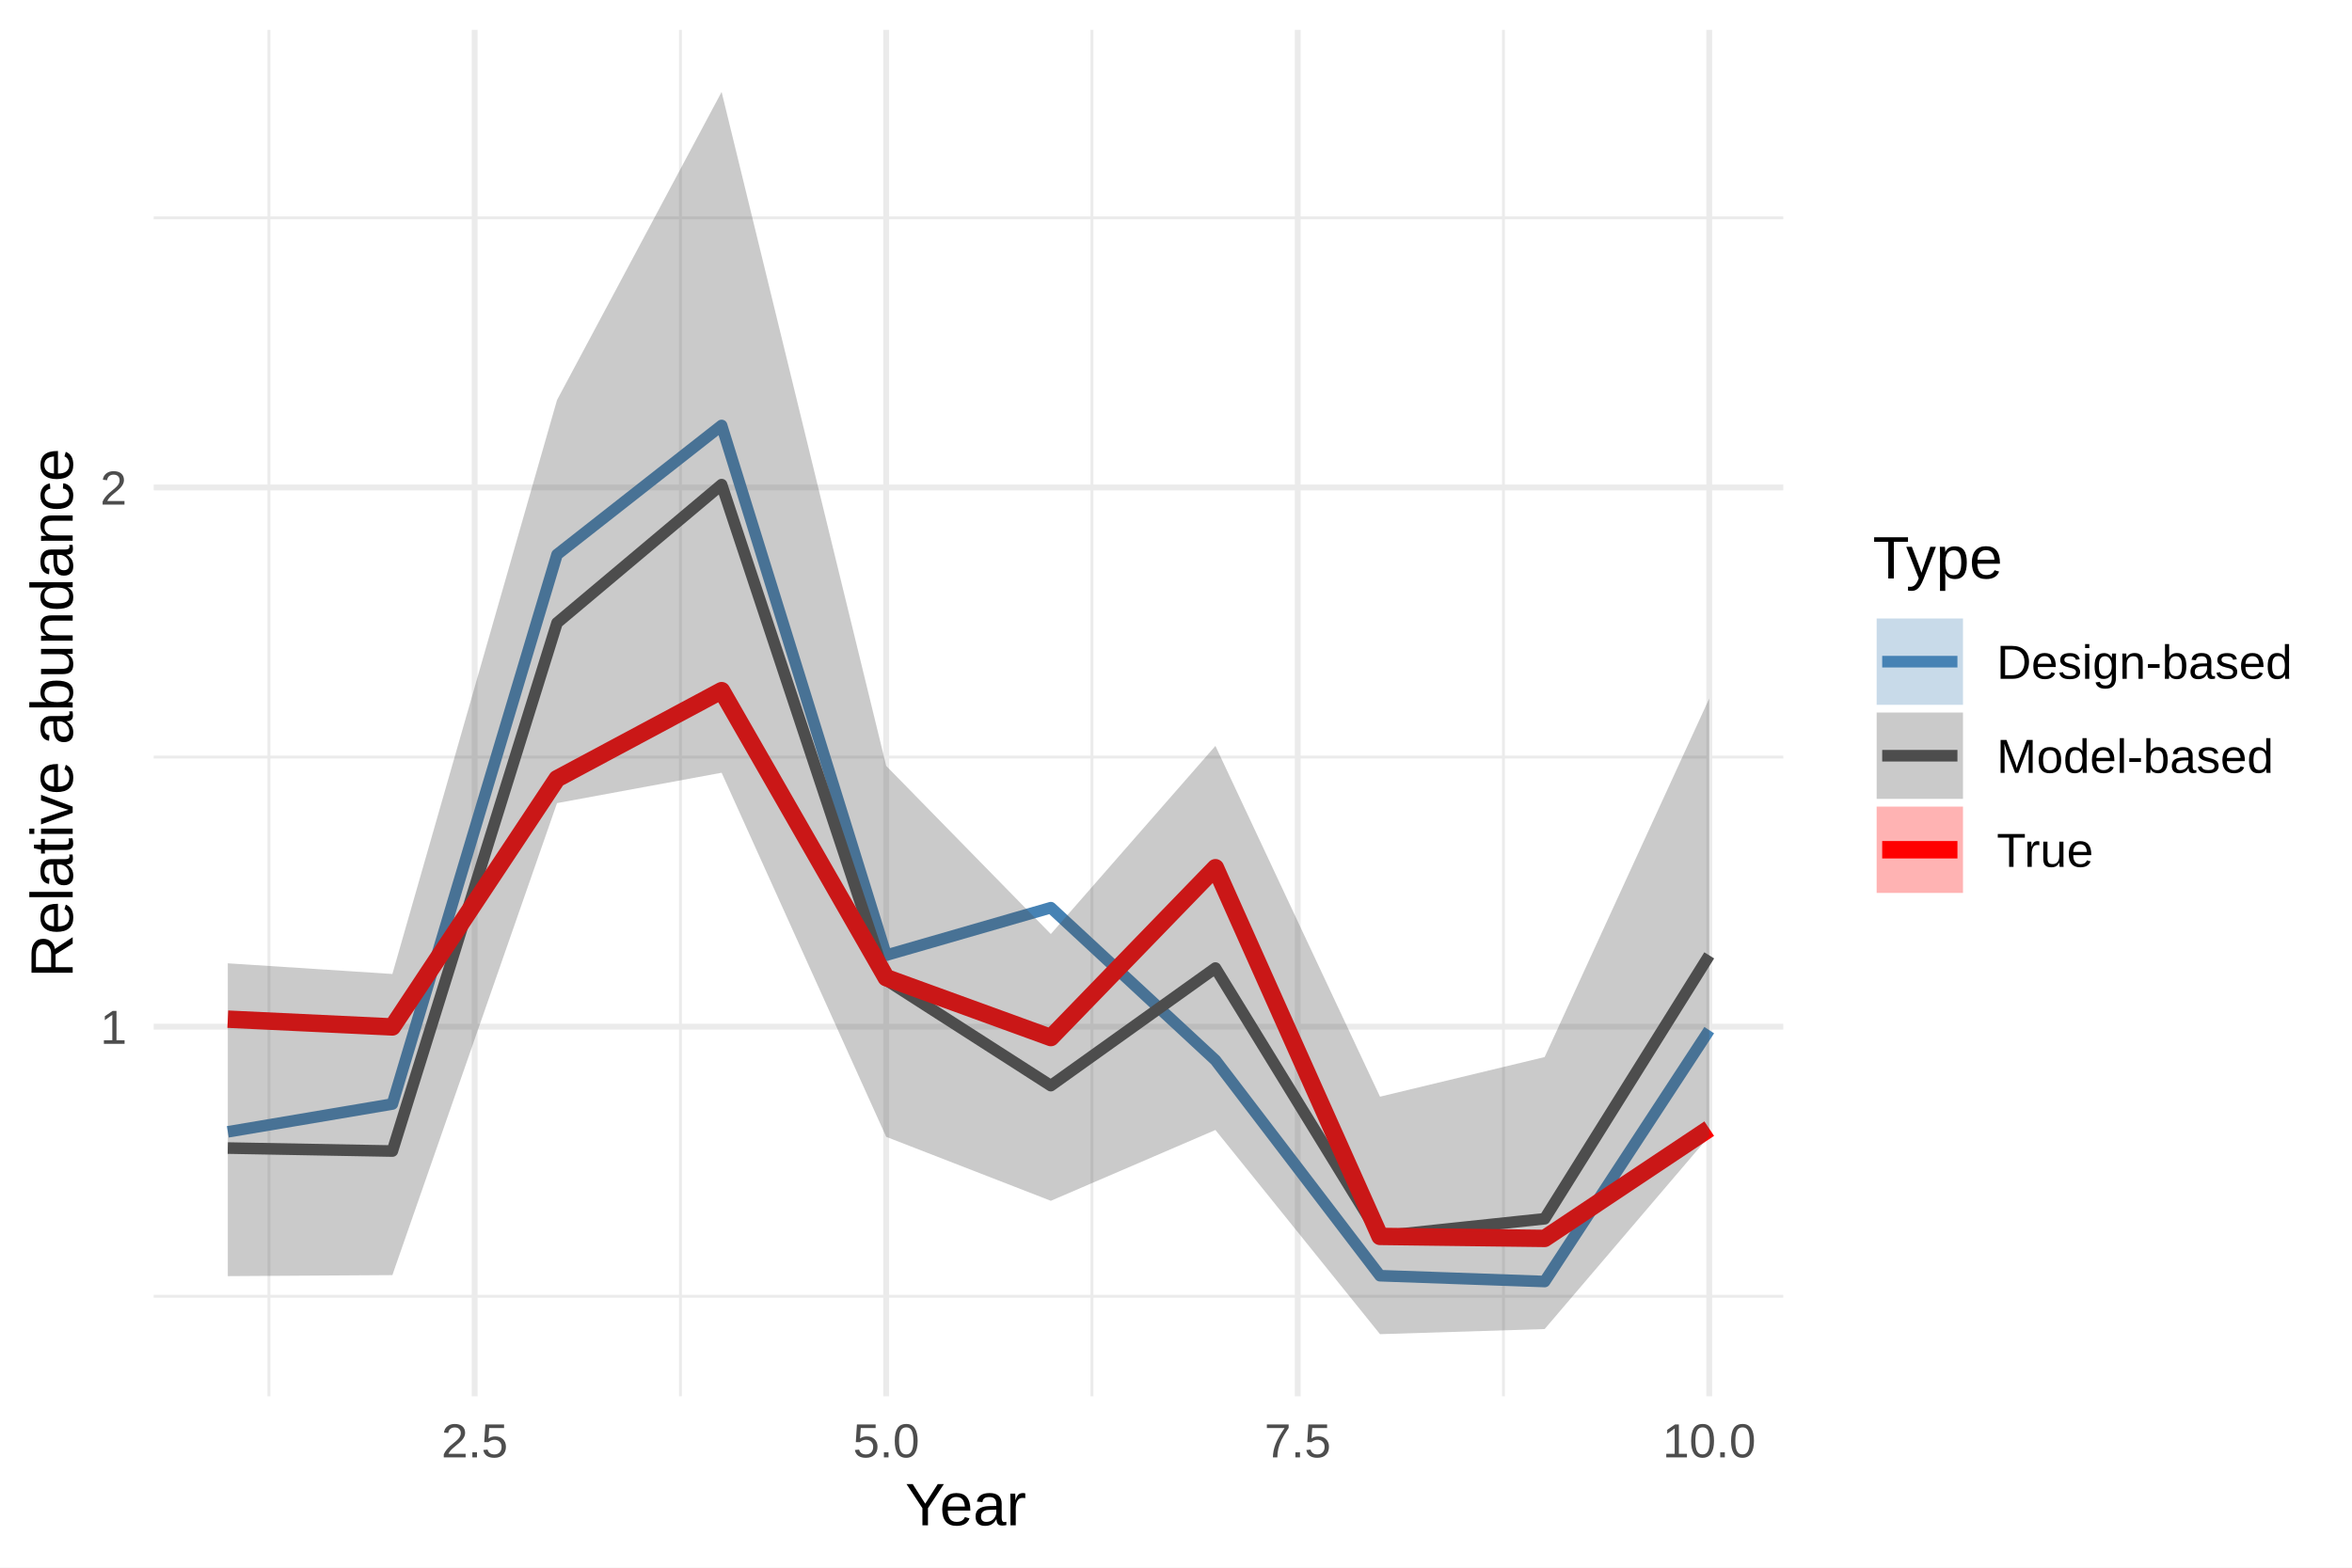
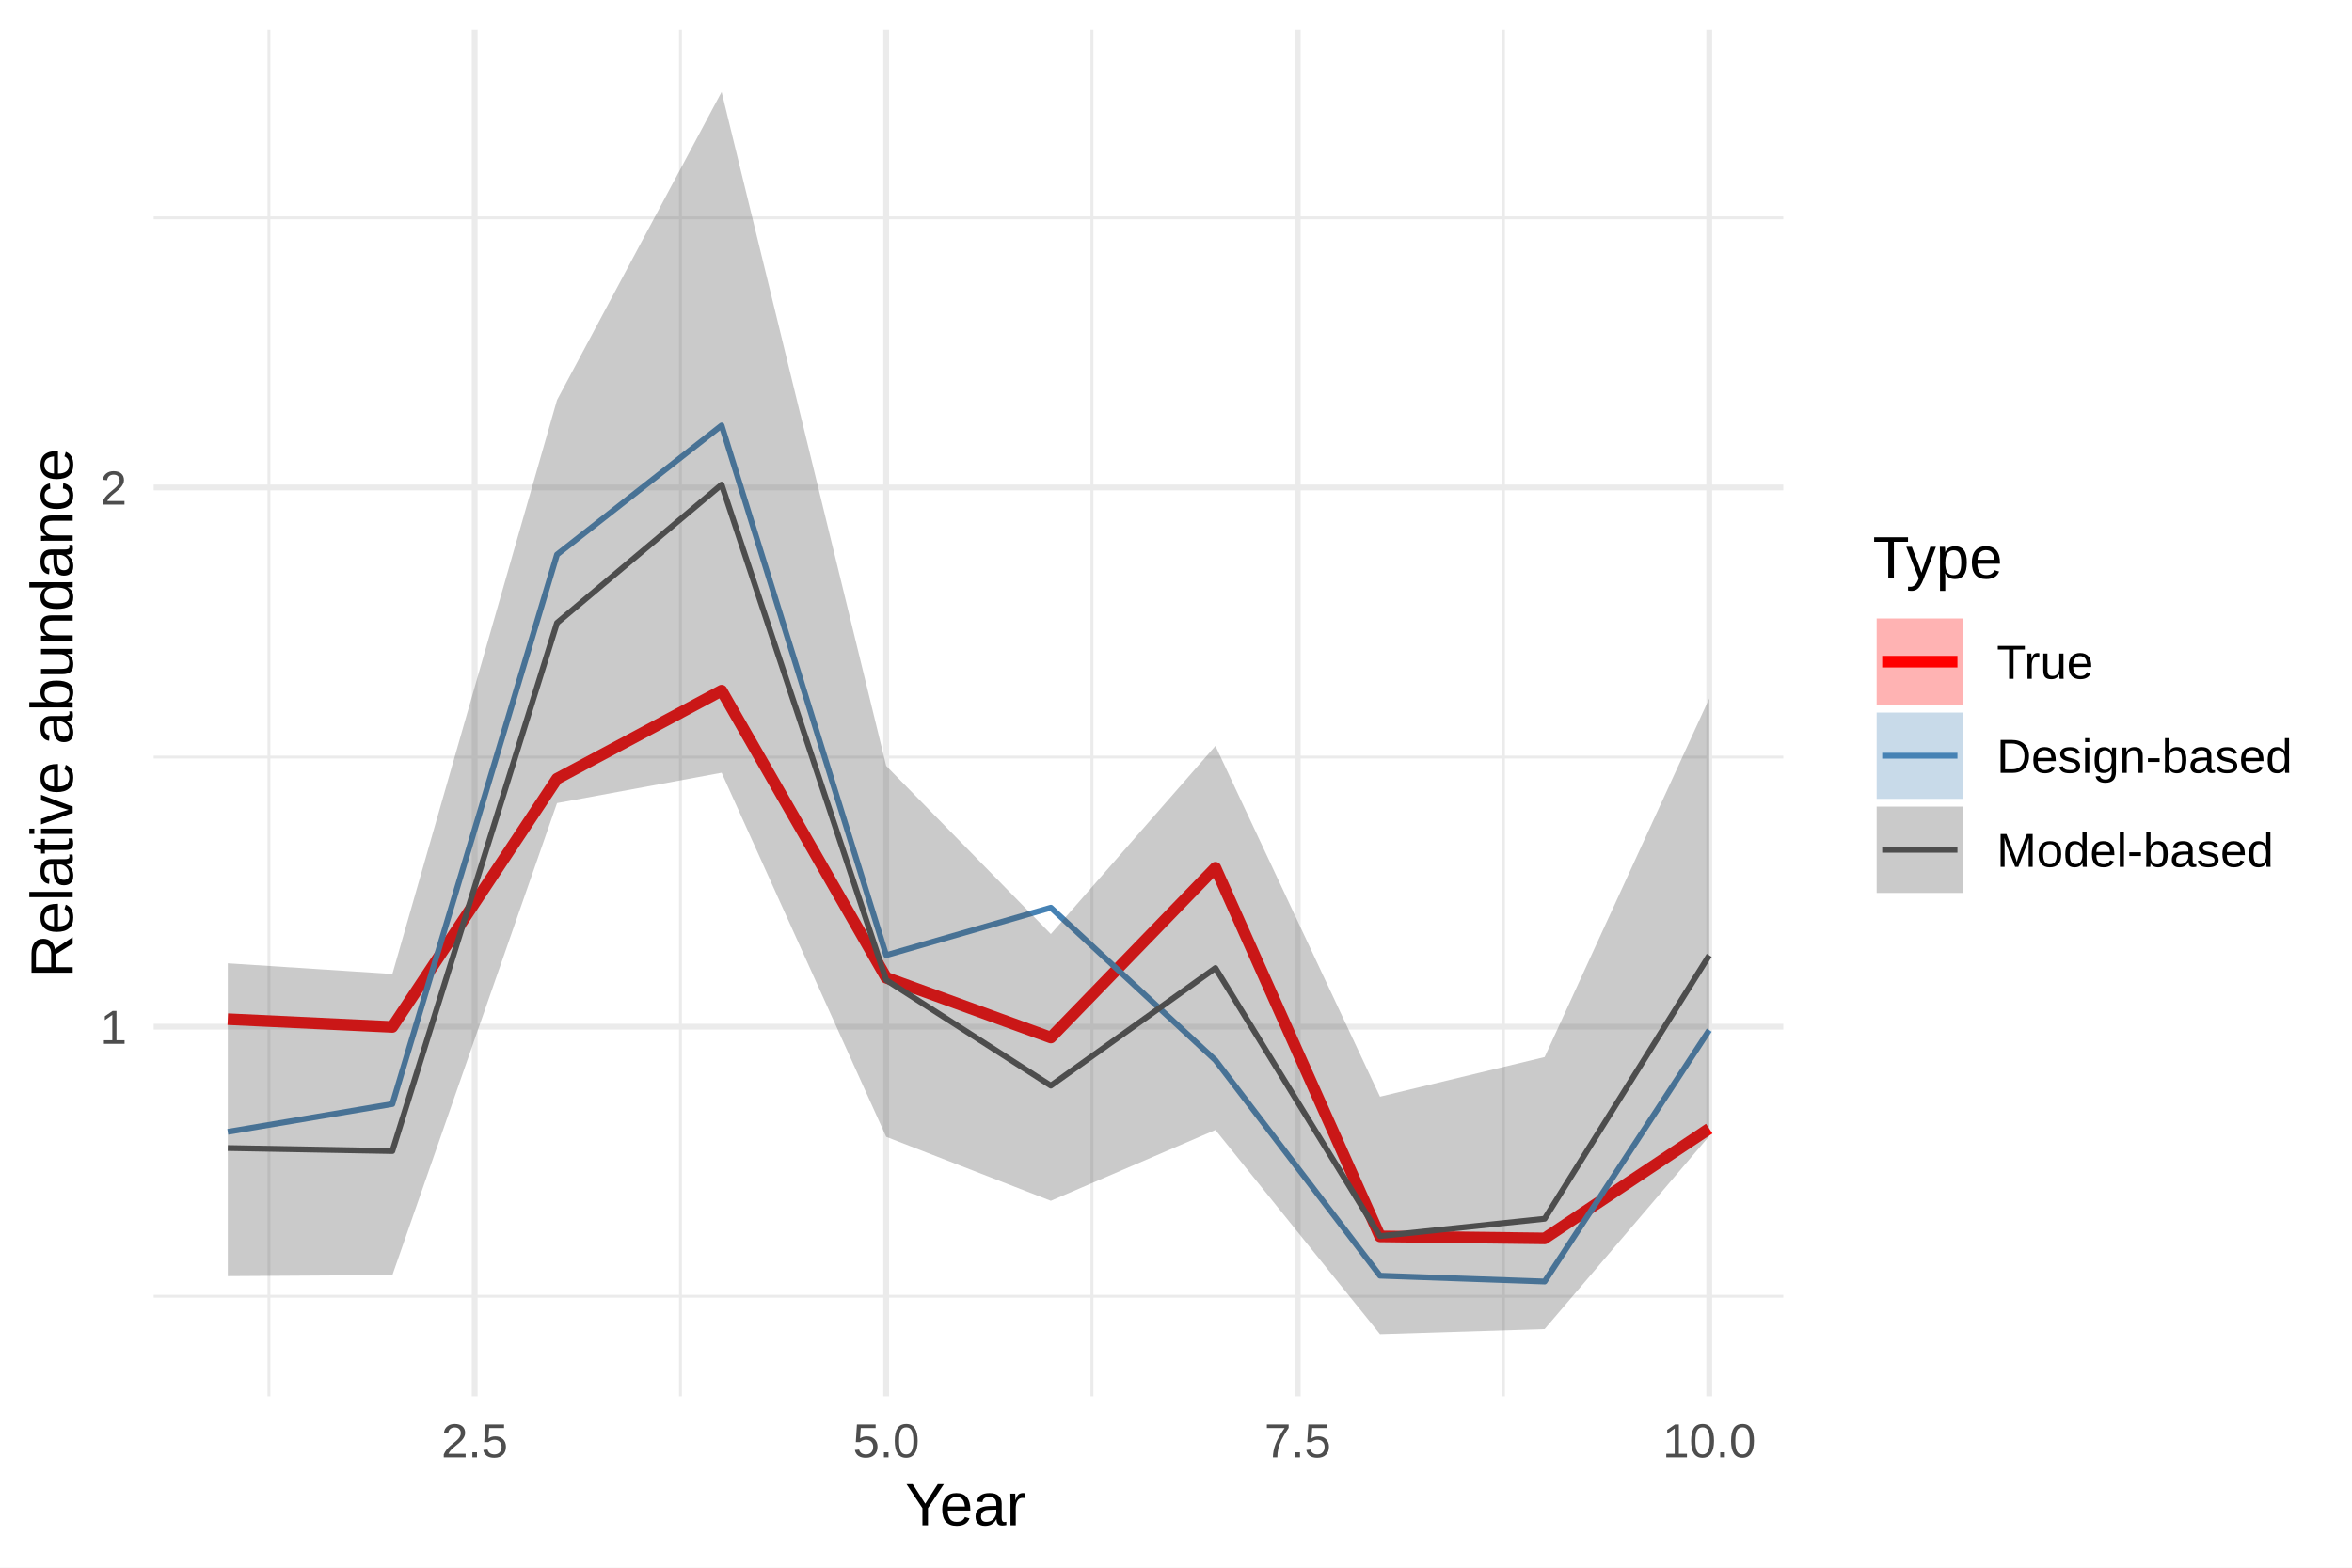
<svg xmlns="http://www.w3.org/2000/svg" viewBox="0 0 432.00 288.00">
  <defs>
    <style type="text/css">
    line, polyline, polygon, path, rect, circle {
      fill: none;
      stroke: #000000;
      stroke-linecap: round;
      stroke-linejoin: round;
      stroke-miterlimit: 10.00;
    }
  </style>
  </defs>
  <rect width="100%" height="100%" style="stroke: none; fill: #FFFFFF;" />
  <defs>
    <clipPath id="cpMjguMjN8MzI3LjU0fDI1Ni41MXw1LjQ4">
      <rect x="28.23" y="5.48" width="299.31" height="251.03" />
    </clipPath>
  </defs>
  <polyline points="28.23,238.14 327.54,238.14 " style="stroke-width: 0.53; stroke: #EBEBEB; stroke-linecap: butt;" clip-path="url(#cpMjguMjN8MzI3LjU0fDI1Ni41MXw1LjQ4)" />
  <polyline points="28.23,139.08 327.54,139.08 " style="stroke-width: 0.53; stroke: #EBEBEB; stroke-linecap: butt;" clip-path="url(#cpMjguMjN8MzI3LjU0fDI1Ni41MXw1LjQ4)" />
  <polyline points="28.23,40.02 327.54,40.02 " style="stroke-width: 0.53; stroke: #EBEBEB; stroke-linecap: butt;" clip-path="url(#cpMjguMjN8MzI3LjU0fDI1Ni41MXw1LjQ4)" />
  <polyline points="49.40,256.51 49.40,5.48 " style="stroke-width: 0.53; stroke: #EBEBEB; stroke-linecap: butt;" clip-path="url(#cpMjguMjN8MzI3LjU0fDI1Ni41MXw1LjQ4)" />
  <polyline points="124.98,256.51 124.98,5.48 " style="stroke-width: 0.53; stroke: #EBEBEB; stroke-linecap: butt;" clip-path="url(#cpMjguMjN8MzI3LjU0fDI1Ni41MXw1LjQ4)" />
  <polyline points="200.56,256.51 200.56,5.48 " style="stroke-width: 0.53; stroke: #EBEBEB; stroke-linecap: butt;" clip-path="url(#cpMjguMjN8MzI3LjU0fDI1Ni41MXw1LjQ4)" />
  <polyline points="276.15,256.51 276.15,5.48 " style="stroke-width: 0.53; stroke: #EBEBEB; stroke-linecap: butt;" clip-path="url(#cpMjguMjN8MzI3LjU0fDI1Ni41MXw1LjQ4)" />
  <polyline points="28.23,188.61 327.54,188.61 " style="stroke-width: 1.07; stroke: #EBEBEB; stroke-linecap: butt;" clip-path="url(#cpMjguMjN8MzI3LjU0fDI1Ni41MXw1LjQ4)" />
  <polyline points="28.23,89.55 327.54,89.55 " style="stroke-width: 1.07; stroke: #EBEBEB; stroke-linecap: butt;" clip-path="url(#cpMjguMjN8MzI3LjU0fDI1Ni41MXw1LjQ4)" />
  <polyline points="87.19,256.51 87.19,5.48 " style="stroke-width: 1.07; stroke: #EBEBEB; stroke-linecap: butt;" clip-path="url(#cpMjguMjN8MzI3LjU0fDI1Ni41MXw1LjQ4)" />
  <polyline points="162.77,256.51 162.77,5.48 " style="stroke-width: 1.07; stroke: #EBEBEB; stroke-linecap: butt;" clip-path="url(#cpMjguMjN8MzI3LjU0fDI1Ni41MXw1LjQ4)" />
  <polyline points="238.36,256.51 238.36,5.48 " style="stroke-width: 1.07; stroke: #EBEBEB; stroke-linecap: butt;" clip-path="url(#cpMjguMjN8MzI3LjU0fDI1Ni41MXw1LjQ4)" />
  <polyline points="313.94,256.51 313.94,5.48 " style="stroke-width: 1.07; stroke: #EBEBEB; stroke-linecap: butt;" clip-path="url(#cpMjguMjN8MzI3LjU0fDI1Ni41MXw1LjQ4)" />
-   <polyline points="41.84,207.93 72.07,202.82 102.31,101.88 132.54,78.16 162.77,175.48 193.01,166.75 223.24,194.77 253.47,234.36 283.71,235.43 313.94,189.25 " style="stroke-width: 2.13; stroke: #4682B4; stroke-linecap: butt;" clip-path="url(#cpMjguMjN8MzI3LjU0fDI1Ni41MXw1LjQ4)" />
-   <polyline points="41.84,210.91 72.07,211.46 102.31,114.43 132.54,89.03 162.77,180.04 193.01,199.44 223.24,177.84 253.47,227.09 283.71,223.90 313.94,175.51 " style="stroke-width: 2.13; stroke: #4D4D4D; stroke-linecap: butt;" clip-path="url(#cpMjguMjN8MzI3LjU0fDI1Ni41MXw1LjQ4)" />
-   <polyline points="41.84,187.23 72.07,188.66 102.31,143.06 132.54,126.88 162.77,179.61 193.01,190.61 223.24,159.41 253.47,227.14 283.71,227.51 313.94,207.34 " style="stroke-width: 3.20; stroke: #FF0000; stroke-linecap: butt;" clip-path="url(#cpMjguMjN8MzI3LjU0fDI1Ni41MXw1LjQ4)" />
+   <polyline points="41.84,187.23 72.07,188.66 102.31,143.06 132.54,126.88 162.77,179.61 193.01,190.61 223.24,159.41 253.47,227.14 283.71,227.51 313.94,207.34 " style="stroke-width: 2.13; stroke: #FF0000; stroke-linecap: butt;" clip-path="url(#cpMjguMjN8MzI3LjU0fDI1Ni41MXw1LjQ4)" />
+   <polyline points="41.84,207.93 72.07,202.82 102.31,101.88 132.54,78.16 162.77,175.48 193.01,166.75 223.24,194.77 253.47,234.36 283.71,235.43 313.94,189.25 " style="stroke-width: 1.07; stroke: #4682B4; stroke-linecap: butt;" clip-path="url(#cpMjguMjN8MzI3LjU0fDI1Ni41MXw1LjQ4)" />
+   <polyline points="41.84,210.91 72.07,211.46 102.31,114.43 132.54,89.03 162.77,180.04 193.01,199.44 223.24,177.84 253.47,227.09 283.71,223.90 313.94,175.51 " style="stroke-width: 1.07; stroke: #4D4D4D; stroke-linecap: butt;" clip-path="url(#cpMjguMjN8MzI3LjU0fDI1Ni41MXw1LjQ4)" />
  <polygon points="41.84,176.97 72.07,178.93 102.31,73.49 132.54,16.89 162.77,140.70 193.01,171.59 223.24,137.03 253.47,201.47 283.71,194.19 313.94,128.32 313.94,208.72 283.71,244.16 253.47,245.10 223.24,207.59 193.01,220.60 162.77,208.85 132.54,141.96 102.31,147.54 72.07,234.25 41.84,234.44 " style="stroke-width: 0.00; stroke: none; fill: #4D4D4D; fill-opacity: 0.30;" clip-path="url(#cpMjguMjN8MzI3LjU0fDI1Ni41MXw1LjQ4)" />
  <polyline points="41.84,176.97 72.07,178.93 102.31,73.49 132.54,16.89 162.77,140.70 193.01,171.59 223.24,137.03 253.47,201.47 283.71,194.19 313.94,128.32 " style="stroke-width: 1.07; stroke: none;" clip-path="url(#cpMjguMjN8MzI3LjU0fDI1Ni41MXw1LjQ4)" />
  <polyline points="313.94,208.72 283.71,244.16 253.47,245.10 223.24,207.59 193.01,220.60 162.77,208.85 132.54,141.96 102.31,147.54 72.07,234.25 41.84,234.44 " style="stroke-width: 1.07; stroke: none;" clip-path="url(#cpMjguMjN8MzI3LjU0fDI1Ni41MXw1LjQ4)" />
  <defs>
    <clipPath id="cpMC4wMHw0MzIuMDB8Mjg4LjAwfDAuMDA=">
      <rect x="0.00" y="0.00" width="432.00" height="288.00" />
    </clipPath>
  </defs>
  <g clip-path="url(#cpMC4wMHw0MzIuMDB8Mjg4LjAwfDAuMDA=)">
    <text x="18.41" y="191.76" style="font-size: 8.80px; fill: #4D4D4D; font-family: Arial;" textLength="4.89px" lengthAdjust="spacingAndGlyphs">1</text>
  </g>
  <g clip-path="url(#cpMC4wMHw0MzIuMDB8Mjg4LjAwfDAuMDA=)">
    <text x="18.41" y="92.70" style="font-size: 8.80px; fill: #4D4D4D; font-family: Arial;" textLength="4.89px" lengthAdjust="spacingAndGlyphs">2</text>
  </g>
  <g clip-path="url(#cpMC4wMHw0MzIuMDB8Mjg4LjAwfDAuMDA=)">
    <text x="81.07" y="267.74" style="font-size: 8.80px; fill: #4D4D4D; font-family: Arial;" textLength="12.23px" lengthAdjust="spacingAndGlyphs">2.5</text>
  </g>
  <g clip-path="url(#cpMC4wMHw0MzIuMDB8Mjg4LjAwfDAuMDA=)">
    <text x="156.66" y="267.74" style="font-size: 8.80px; fill: #4D4D4D; font-family: Arial;" textLength="12.23px" lengthAdjust="spacingAndGlyphs">5.0</text>
  </g>
  <g clip-path="url(#cpMC4wMHw0MzIuMDB8Mjg4LjAwfDAuMDA=)">
    <text x="232.24" y="267.74" style="font-size: 8.80px; fill: #4D4D4D; font-family: Arial;" textLength="12.23px" lengthAdjust="spacingAndGlyphs">7.5</text>
  </g>
  <g clip-path="url(#cpMC4wMHw0MzIuMDB8Mjg4LjAwfDAuMDA=)">
    <text x="305.38" y="267.74" style="font-size: 8.80px; fill: #4D4D4D; font-family: Arial;" textLength="17.13px" lengthAdjust="spacingAndGlyphs">10.0</text>
  </g>
  <g clip-path="url(#cpMC4wMHw0MzIuMDB8Mjg4LjAwfDAuMDA=)">
    <text x="166.27" y="280.21" style="font-size: 11.00px; font-family: Arial;" textLength="23.24px" lengthAdjust="spacingAndGlyphs">Year</text>
  </g>
  <g clip-path="url(#cpMC4wMHw0MzIuMDB8Mjg4LjAwfDAuMDA=)">
    <text transform="translate(13.35,179.61) rotate(-90)" style="font-size: 11.00px; font-family: Arial;" textLength="97.24px" lengthAdjust="spacingAndGlyphs">Relative abundance</text>
  </g>
  <g clip-path="url(#cpMC4wMHw0MzIuMDB8Mjg4LjAwfDAuMDA=)">
    <text x="343.98" y="106.27" style="font-size: 11.00px; font-family: Arial;" textLength="24.45px" lengthAdjust="spacingAndGlyphs">Type</text>
  </g>
-   <line x1="345.71" y1="121.55" x2="359.53" y2="121.55" style="stroke-width: 2.13; stroke: #4682B4; stroke-linecap: butt;" clip-path="url(#cpMC4wMHw0MzIuMDB8Mjg4LjAwfDAuMDA=)" />
-   <rect x="344.69" y="113.62" width="15.86" height="15.86" style="stroke-width: 1.07; stroke: none; stroke-linecap: square; stroke-linejoin: miter; fill: #4682B4; fill-opacity: 0.30;" clip-path="url(#cpMC4wMHw0MzIuMDB8Mjg4LjAwfDAuMDA=)" />
-   <line x1="345.71" y1="138.83" x2="359.53" y2="138.83" style="stroke-width: 2.13; stroke: #4D4D4D; stroke-linecap: butt;" clip-path="url(#cpMC4wMHw0MzIuMDB8Mjg4LjAwfDAuMDA=)" />
-   <rect x="344.69" y="130.90" width="15.86" height="15.86" style="stroke-width: 1.07; stroke: none; stroke-linecap: square; stroke-linejoin: miter; fill: #4D4D4D; fill-opacity: 0.30;" clip-path="url(#cpMC4wMHw0MzIuMDB8Mjg4LjAwfDAuMDA=)" />
-   <line x1="345.71" y1="156.11" x2="359.53" y2="156.11" style="stroke-width: 3.20; stroke: #FF0000; stroke-linecap: butt;" clip-path="url(#cpMC4wMHw0MzIuMDB8Mjg4LjAwfDAuMDA=)" />
-   <rect x="344.69" y="148.18" width="15.86" height="15.86" style="stroke-width: 1.07; stroke: none; stroke-linecap: square; stroke-linejoin: miter; fill: #FF0000; fill-opacity: 0.30;" clip-path="url(#cpMC4wMHw0MzIuMDB8Mjg4LjAwfDAuMDA=)" />
+   <line x1="345.71" y1="121.55" x2="359.53" y2="121.55" style="stroke-width: 2.13; stroke: #FF0000; stroke-linecap: butt;" clip-path="url(#cpMC4wMHw0MzIuMDB8Mjg4LjAwfDAuMDA=)" />
+   <rect x="344.69" y="113.62" width="15.86" height="15.86" style="stroke-width: 1.07; stroke: none; stroke-linecap: square; stroke-linejoin: miter; fill: #FF0000; fill-opacity: 0.30;" clip-path="url(#cpMC4wMHw0MzIuMDB8Mjg4LjAwfDAuMDA=)" />
+   <line x1="345.71" y1="138.83" x2="359.53" y2="138.83" style="stroke-width: 1.07; stroke: #4682B4; stroke-linecap: butt;" clip-path="url(#cpMC4wMHw0MzIuMDB8Mjg4LjAwfDAuMDA=)" />
+   <rect x="344.69" y="130.90" width="15.86" height="15.86" style="stroke-width: 1.07; stroke: none; stroke-linecap: square; stroke-linejoin: miter; fill: #4682B4; fill-opacity: 0.30;" clip-path="url(#cpMC4wMHw0MzIuMDB8Mjg4LjAwfDAuMDA=)" />
+   <line x1="345.71" y1="156.11" x2="359.53" y2="156.11" style="stroke-width: 1.07; stroke: #4D4D4D; stroke-linecap: butt;" clip-path="url(#cpMC4wMHw0MzIuMDB8Mjg4LjAwfDAuMDA=)" />
+   <rect x="344.69" y="148.18" width="15.86" height="15.86" style="stroke-width: 1.07; stroke: none; stroke-linecap: square; stroke-linejoin: miter; fill: #4D4D4D; fill-opacity: 0.30;" clip-path="url(#cpMC4wMHw0MzIuMDB8Mjg4LjAwfDAuMDA=)" />
  <g clip-path="url(#cpMC4wMHw0MzIuMDB8Mjg4LjAwfDAuMDA=)">
-     <text x="366.74" y="124.70" style="font-size: 8.80px; font-family: Arial;" textLength="54.30px" lengthAdjust="spacingAndGlyphs">Design-based</text>
+     <text x="366.74" y="124.70" style="font-size: 8.80px; font-family: Arial;" textLength="18.09px" lengthAdjust="spacingAndGlyphs">True</text>
  </g>
  <g clip-path="url(#cpMC4wMHw0MzIuMDB8Mjg4LjAwfDAuMDA=)">
-     <text x="366.74" y="141.98" style="font-size: 8.80px; font-family: Arial;" textLength="50.87px" lengthAdjust="spacingAndGlyphs">Model-based</text>
+     <text x="366.74" y="141.98" style="font-size: 8.80px; font-family: Arial;" textLength="54.30px" lengthAdjust="spacingAndGlyphs">Design-based</text>
  </g>
  <g clip-path="url(#cpMC4wMHw0MzIuMDB8Mjg4LjAwfDAuMDA=)">
-     <text x="366.74" y="159.26" style="font-size: 8.80px; font-family: Arial;" textLength="18.09px" lengthAdjust="spacingAndGlyphs">True</text>
+     <text x="366.74" y="159.26" style="font-size: 8.80px; font-family: Arial;" textLength="50.87px" lengthAdjust="spacingAndGlyphs">Model-based</text>
  </g>
</svg>
